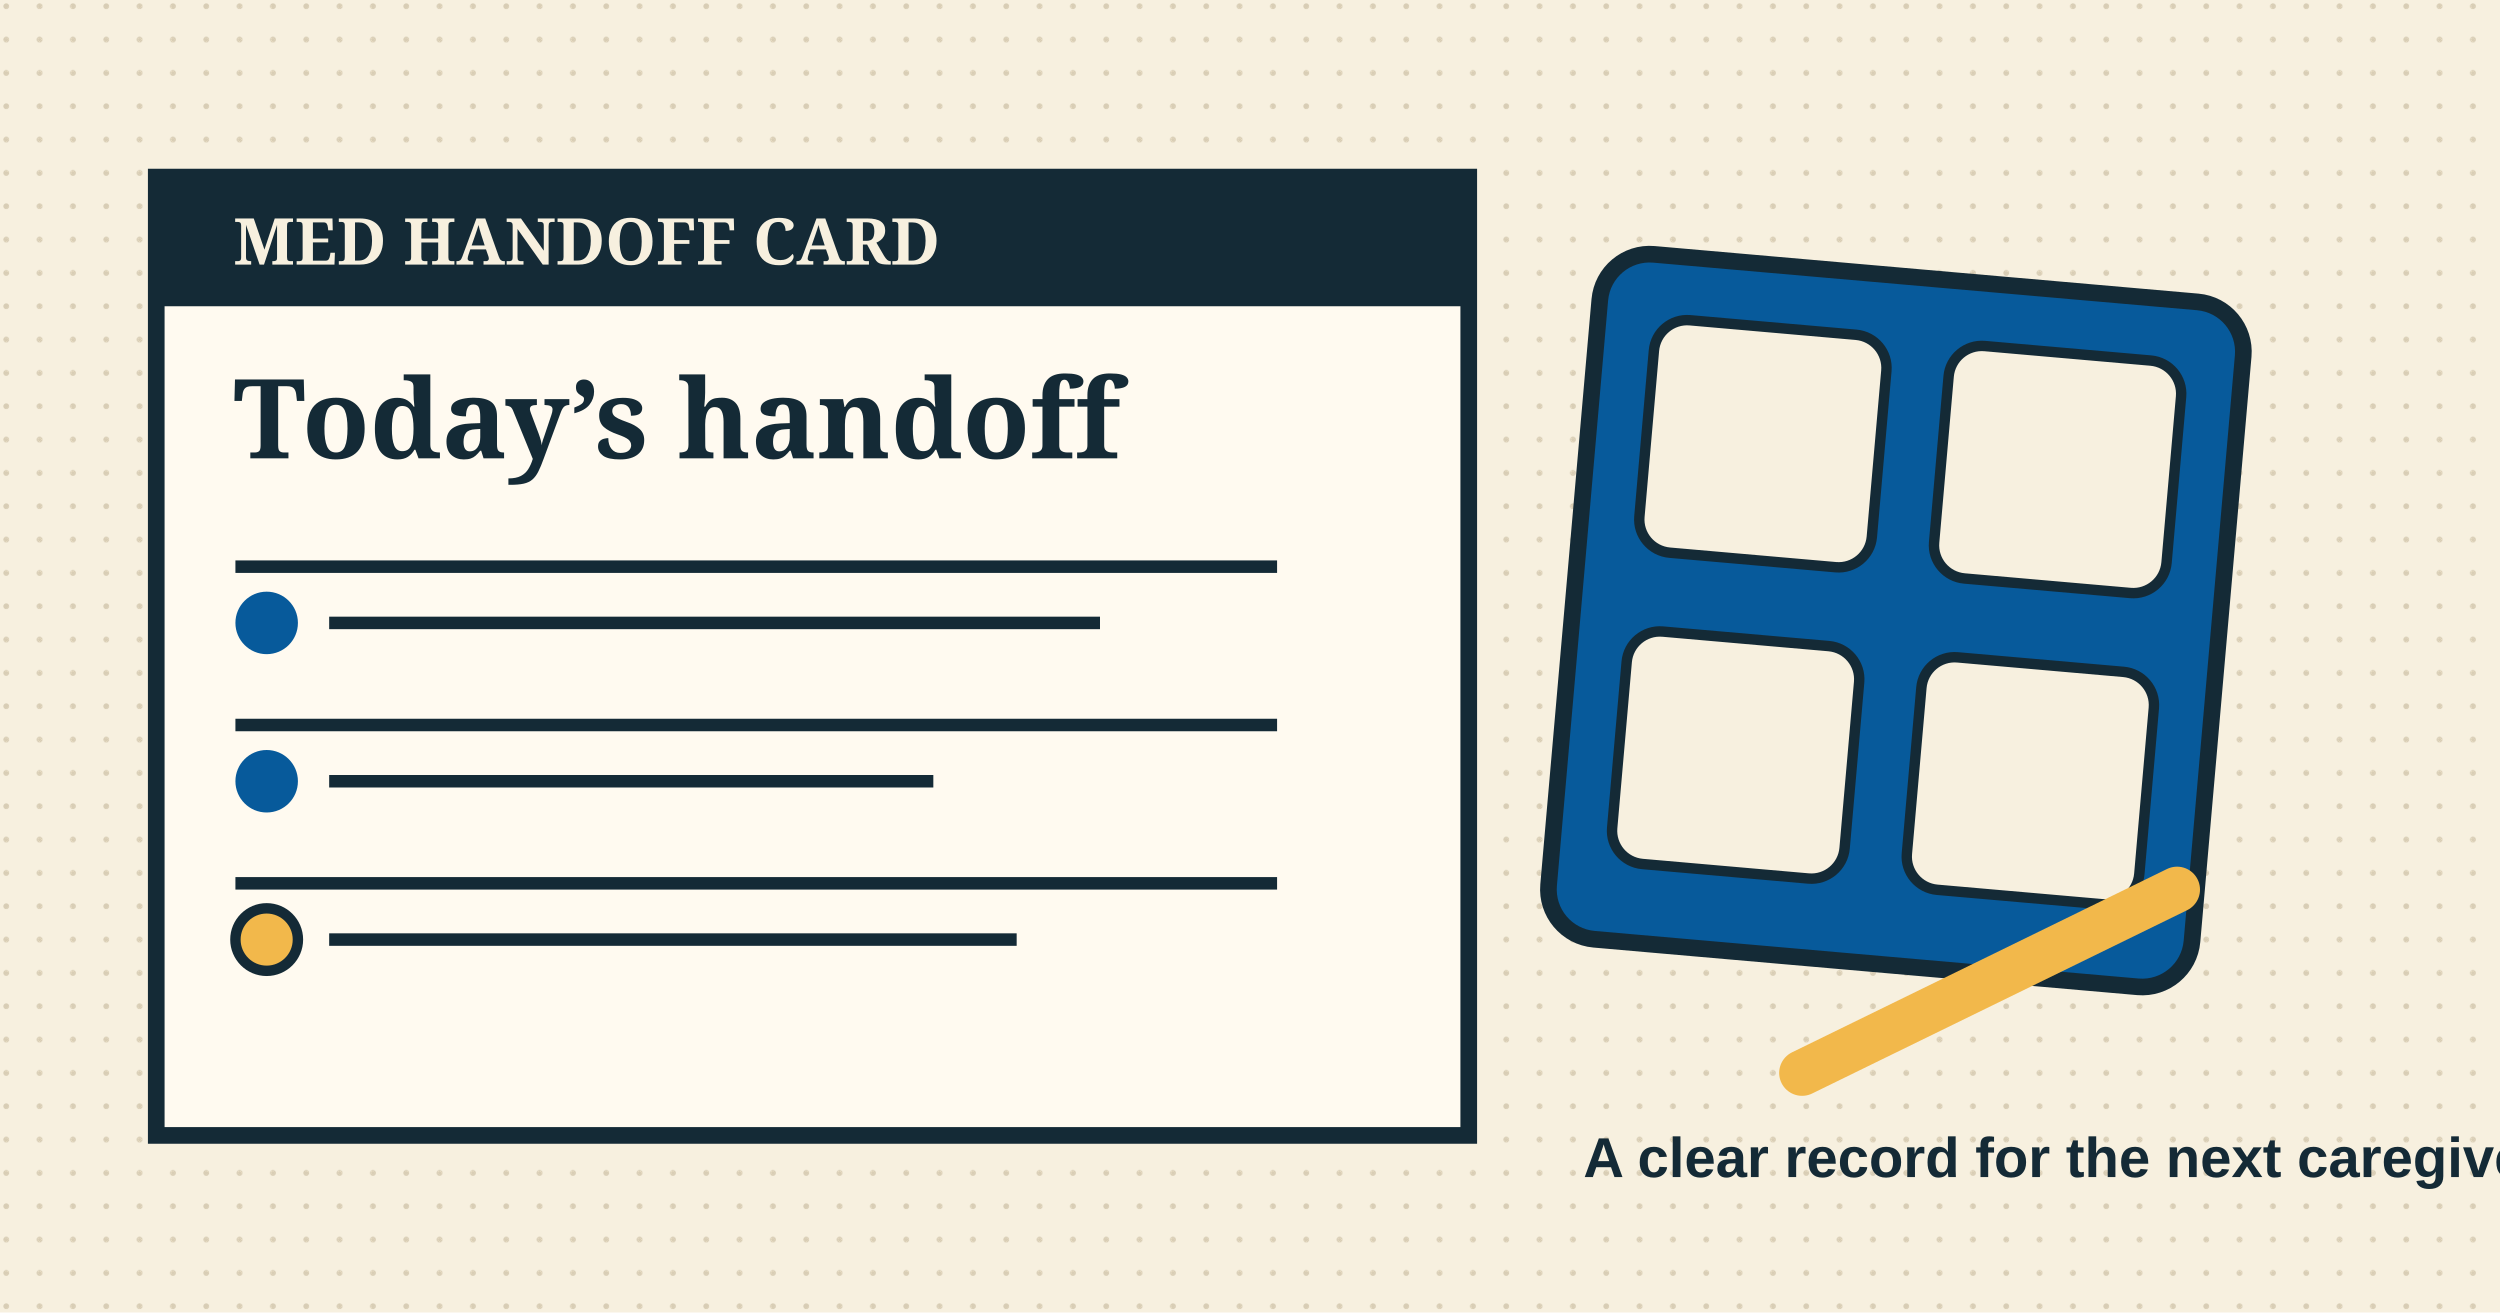
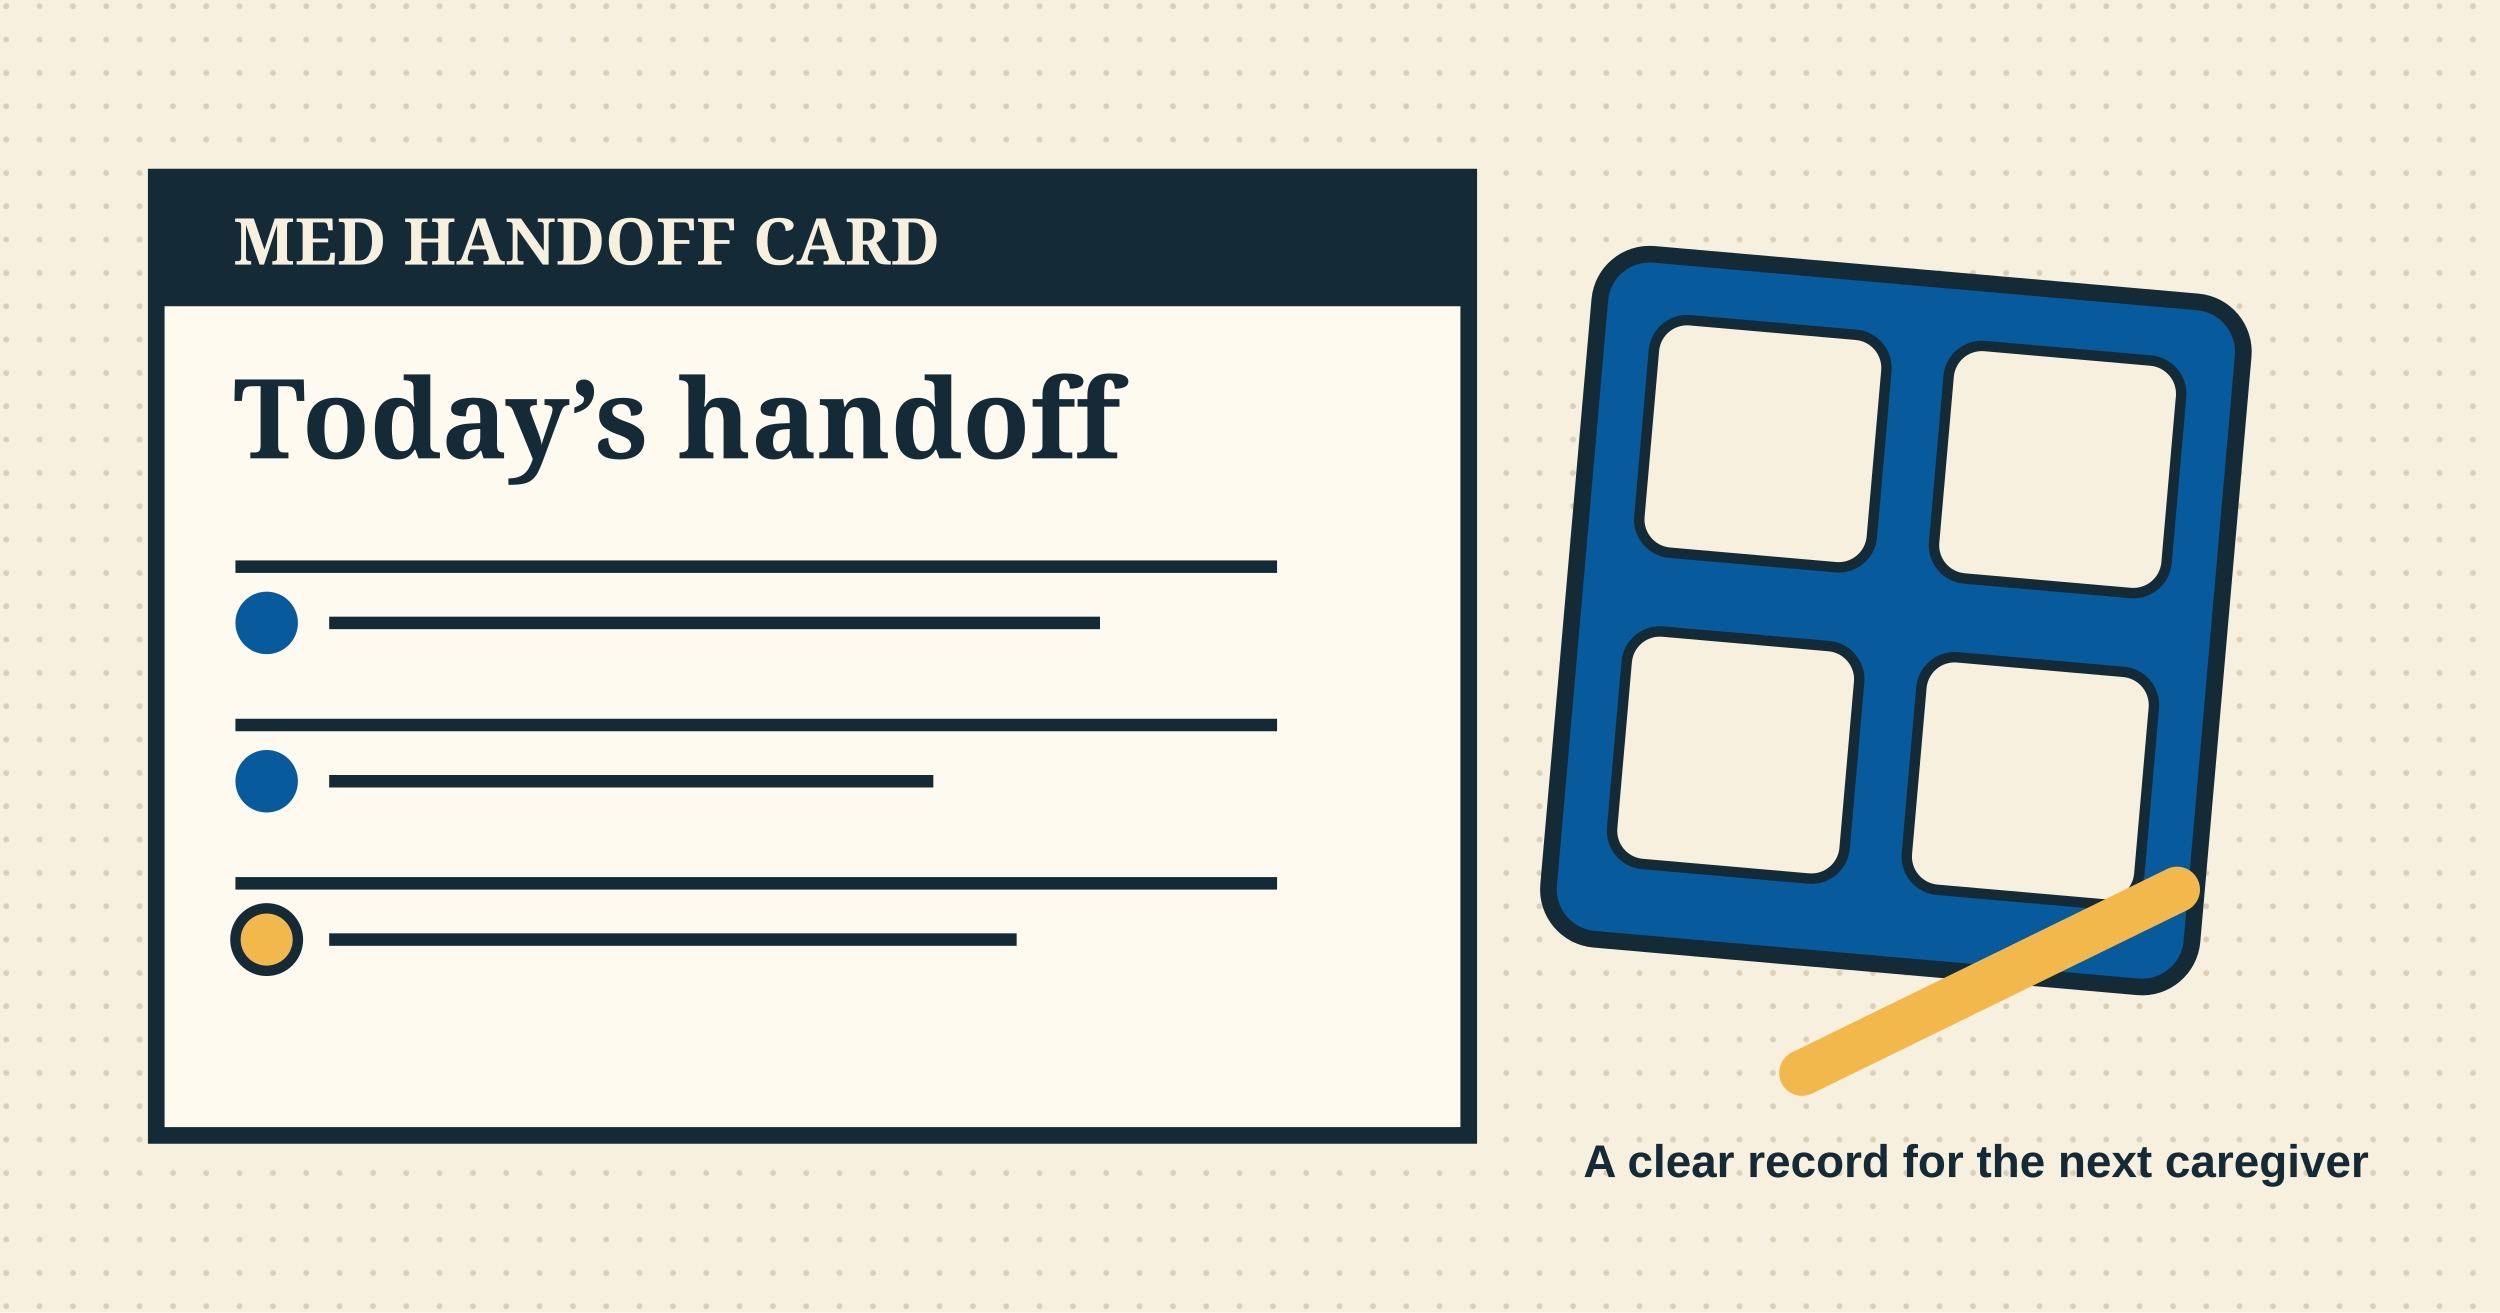
<svg xmlns="http://www.w3.org/2000/svg" width="1200" height="630" viewBox="0 0 1200 630" role="img" aria-labelledby="title desc">
  <defs>
    <pattern id="dots" width="16" height="16" patternUnits="userSpaceOnUse">
      <circle cx="3" cy="3" r="1.4" fill="#d8cdb5" />
    </pattern>
  </defs>
  <rect width="1200" height="630" fill="#f7f0df" />
  <rect width="1200" height="630" fill="url(#dots)" />
  <rect x="75" y="85" width="630" height="460" fill="#fffaf0" stroke="#142a36" stroke-width="8" />
  <rect x="75" y="85" width="630" height="62" fill="#142a36" />
  <text x="112" y="127" fill="#f7f0df" font-family="Georgia,serif" font-size="31" font-weight="700">MED HANDOFF CARD</text>
  <text x="112" y="220" fill="#142a36" font-family="Georgia,serif" font-size="53" font-weight="700">Today’s handoff</text>
  <g stroke="#142a36" stroke-width="6" fill="none">
    <path d="M113 272h500M113 348h500M113 424h500" />
    <path d="M158 299h370M158 375h290M158 451h330" />
  </g>
  <g fill="#075a9b">
    <circle cx="128" cy="299" r="15" />
    <circle cx="128" cy="375" r="15" />
  </g>
  <circle cx="128" cy="451" r="15" fill="#f2b84b" stroke="#142a36" stroke-width="5" />
  <g transform="translate(770 120) rotate(5)">
    <rect width="310" height="330" rx="24" fill="#075a9b" stroke="#142a36" stroke-width="8" />
    <g fill="#f7f0df" stroke="#142a36" stroke-width="5">
      <rect x="28" y="30" width="112" height="112" rx="16" />
      <rect x="170" y="30" width="112" height="112" rx="16" />
      <rect x="28" y="180" width="112" height="112" rx="16" />
      <rect x="170" y="180" width="112" height="112" rx="16" />
    </g>
  </g>
  <path d="M865 515l180-88" stroke="#f2b84b" stroke-width="22" stroke-linecap="round" />
-   <text x="760" y="565" fill="#142a36" font-family="Arial,sans-serif" font-size="27" font-weight="700">A clear record for the next caregiver</text>
+   <text x="760" y="565" fill="#142a36" font-family="Arial,sans-serif" font-size="22" font-weight="700">A clear record for the next caregiver</text>
</svg>
